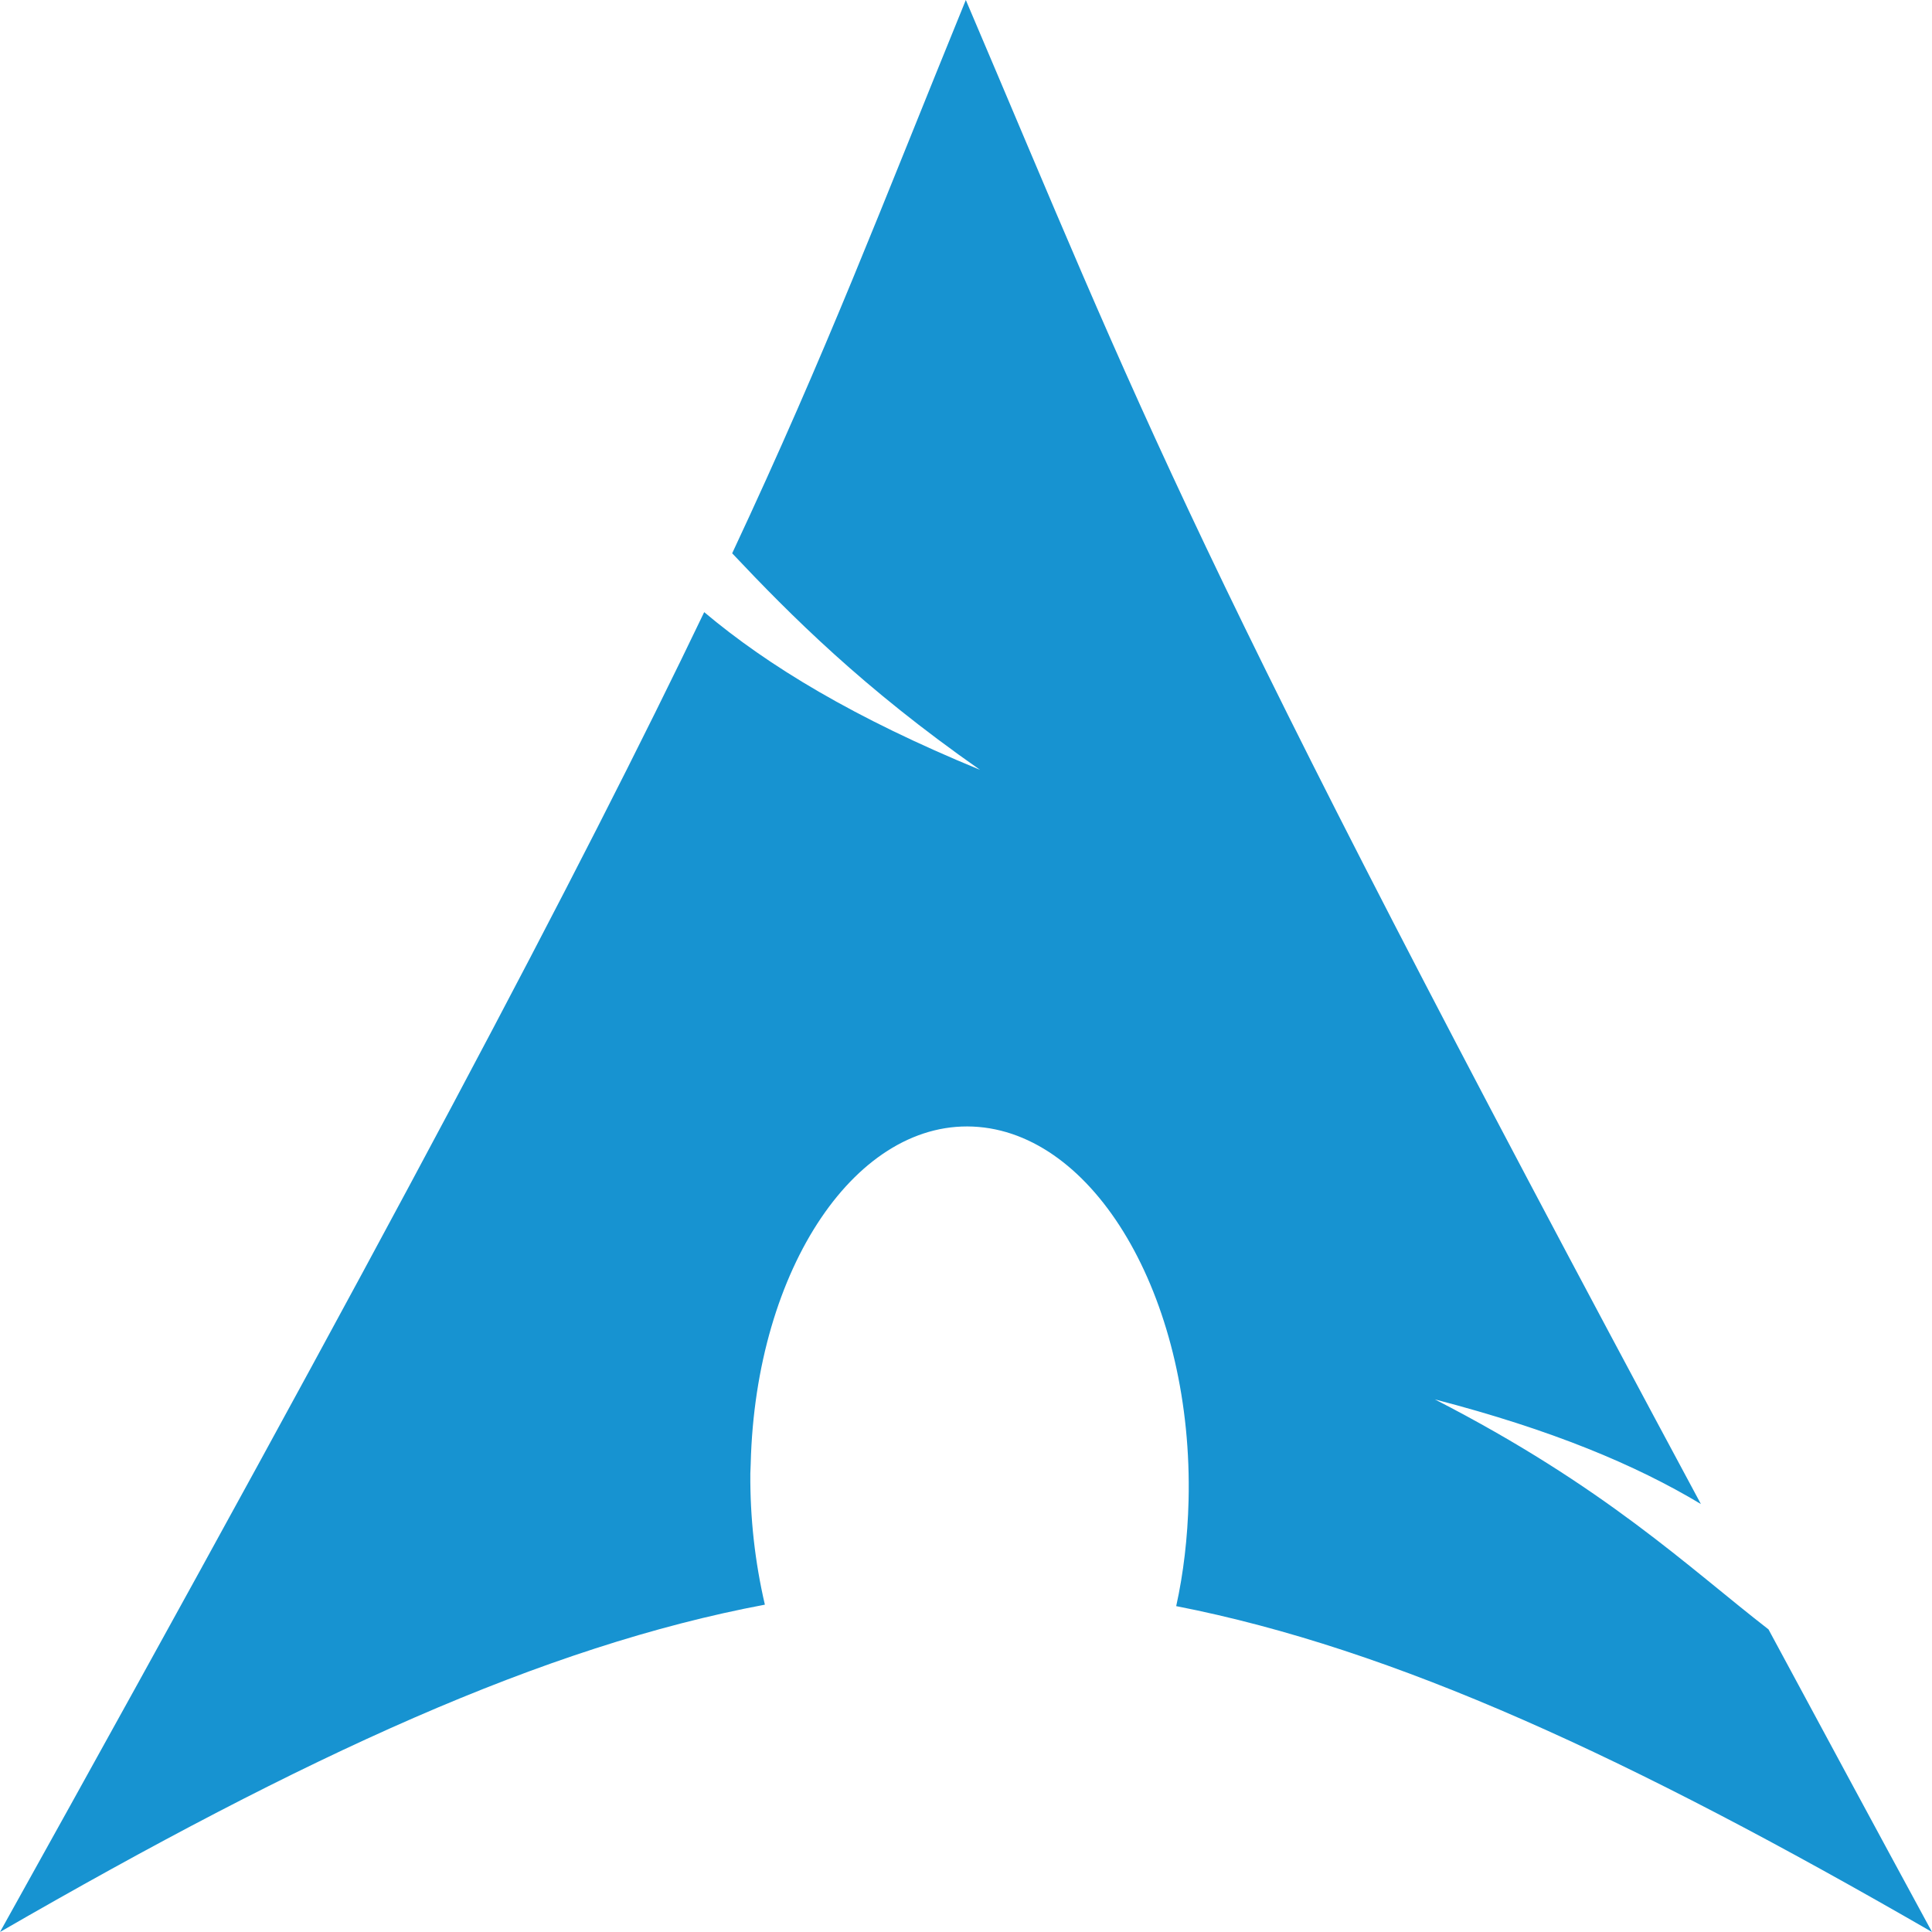
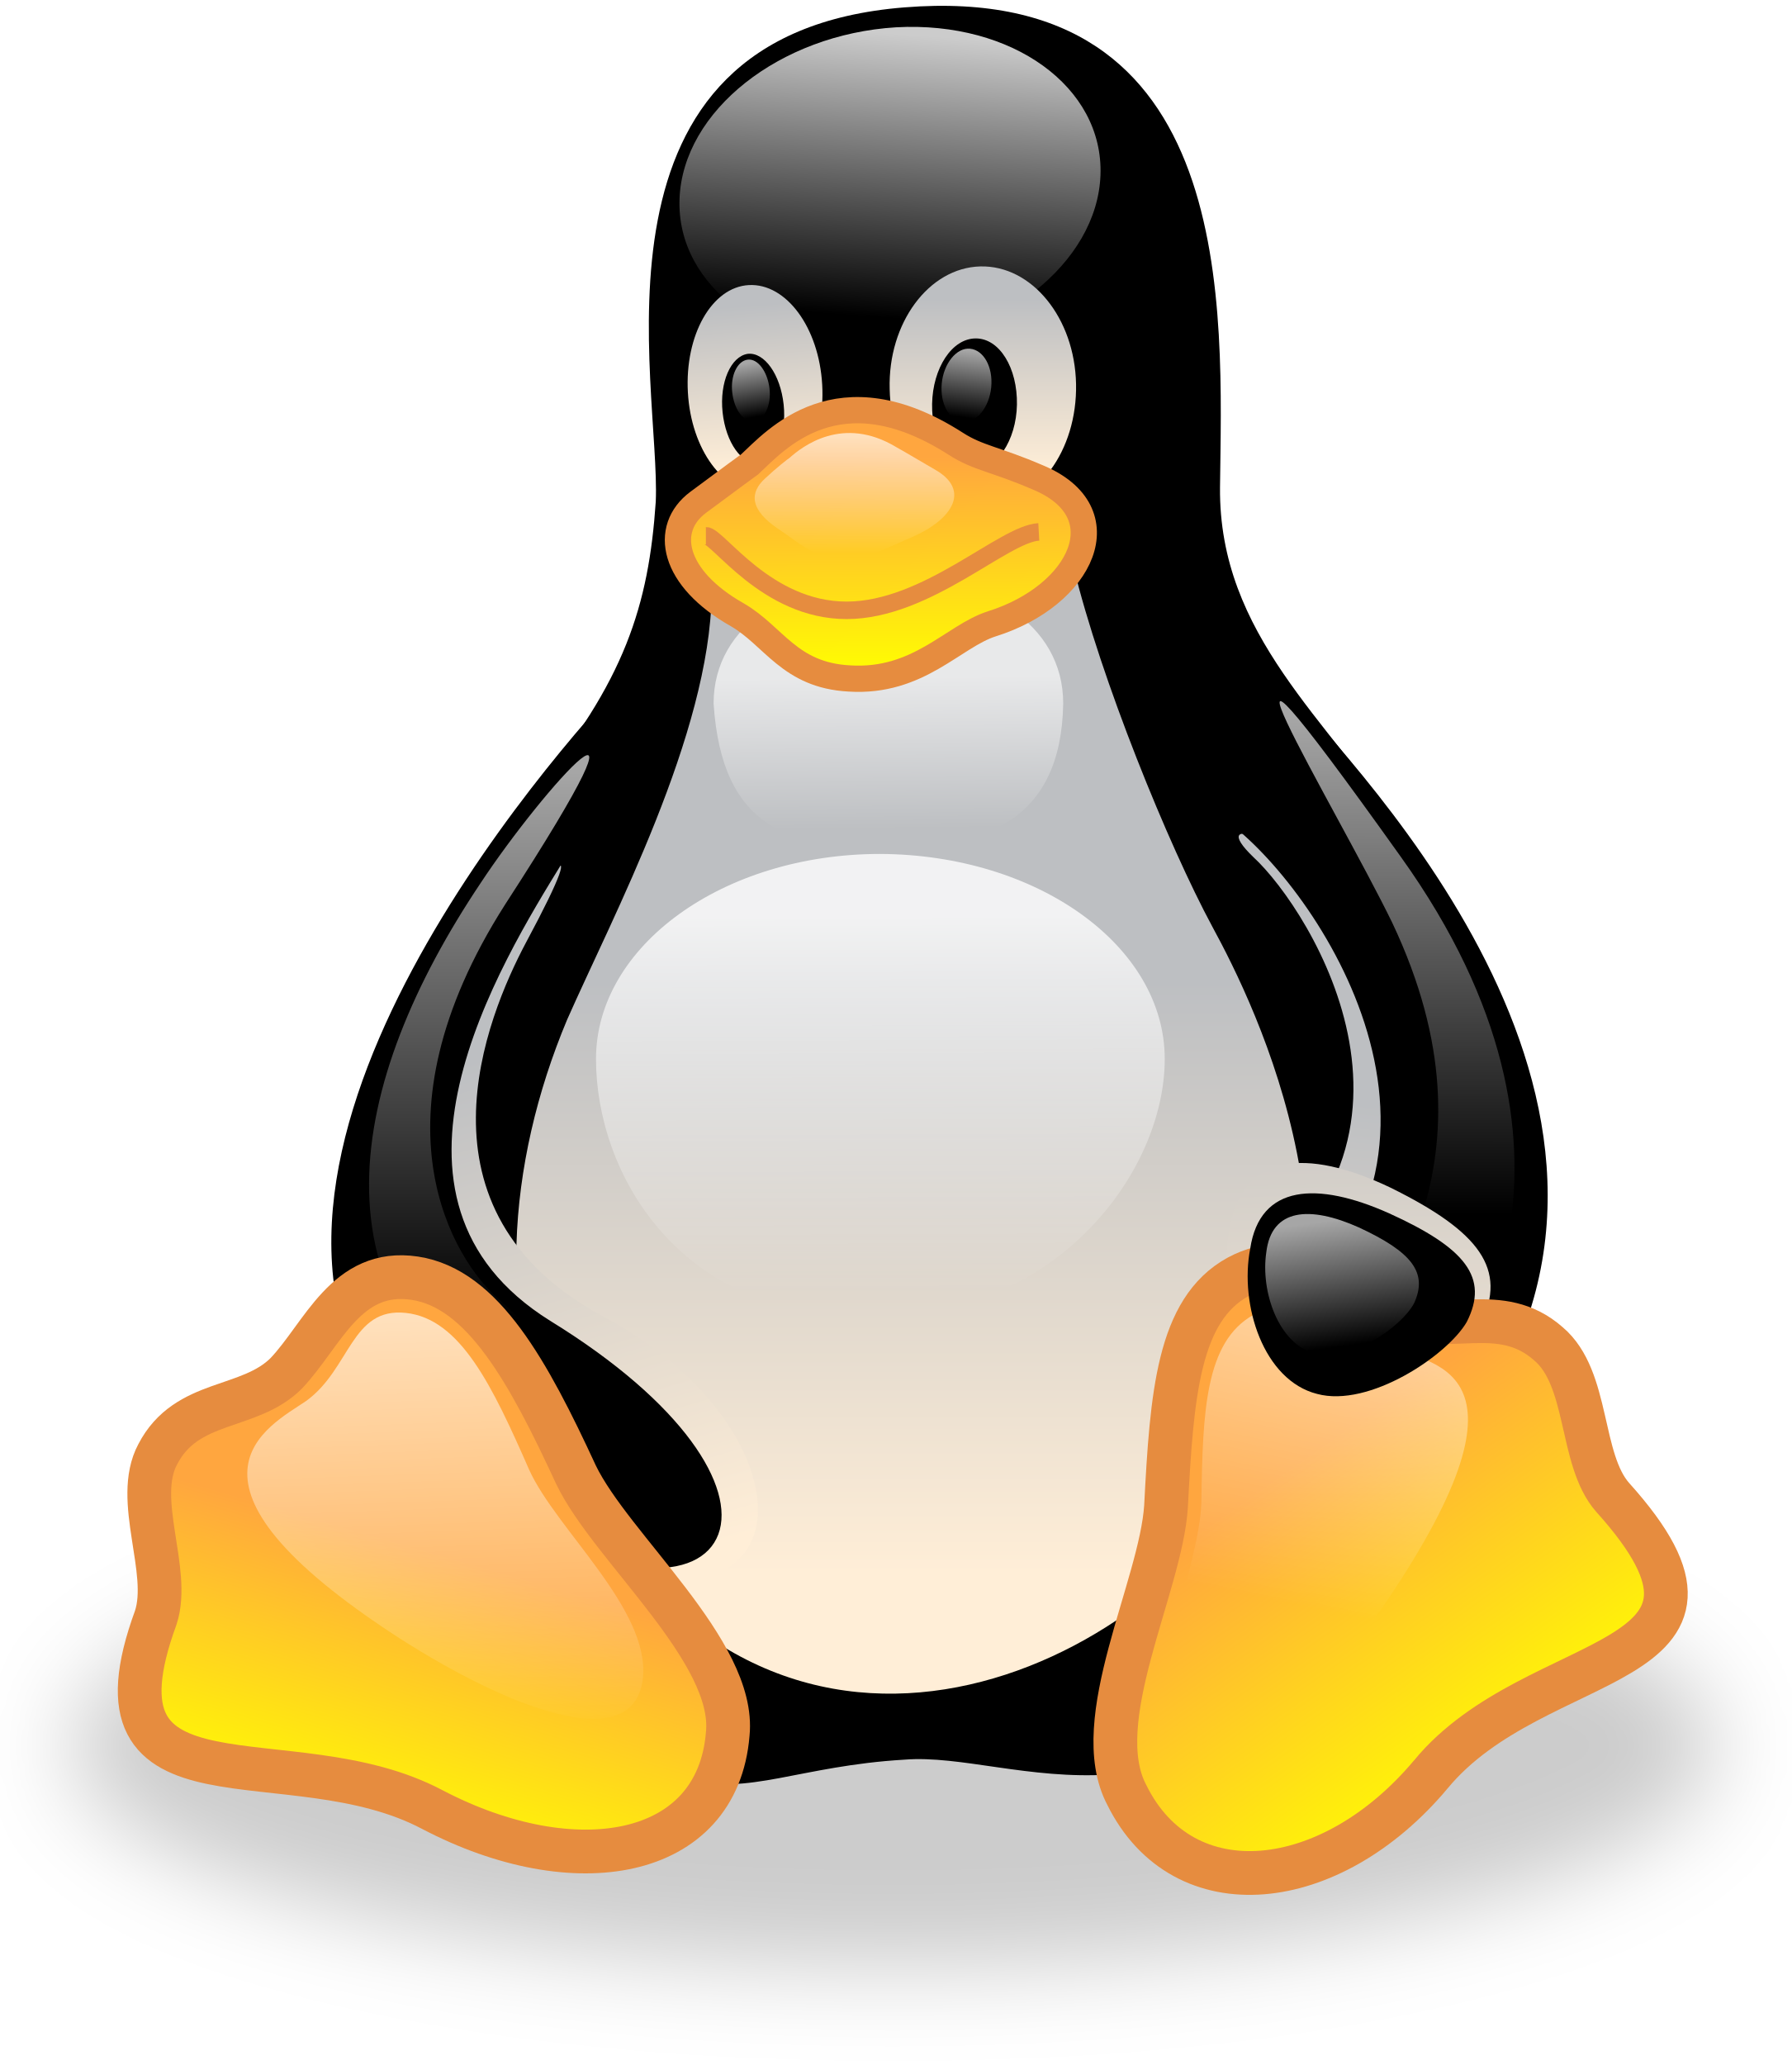
- <svg xmlns="http://www.w3.org/2000/svg" width="32" height="32" viewBox="0 0 256 256">
-   <path fill="#1793D1" d="M127.976 0c-11.397 27.936-18.27 46.21-30.959 73.315c7.78 8.245 17.329 17.846 32.837 28.69c-16.673-6.859-28.045-13.746-36.544-20.892C77.07 114.992 51.63 163.25 0 256c40.579-23.422 72.035-37.863 101.35-43.373a74.3 74.3 0 0 1-1.926-17.378l.049-1.3c.644-25.992 14.168-45.98 30.188-44.624c16.02 1.357 28.473 23.542 27.83 49.535c-.122 4.89-.674 9.596-1.638 13.96C184.851 218.49 215.97 232.894 256 256c-7.893-14.529-14.938-27.626-21.666-40.1c-10.598-8.212-21.652-18.9-44.2-30.47c15.498 4.025 26.595 8.67 35.244 13.863C156.973 71.958 151.434 55.038 127.976 0" />
+ <svg xmlns="http://www.w3.org/2000/svg" width="27.77" height="32" viewBox="0 0 256 295">
+   <defs>
+     <linearGradient id="logosLinuxTux0" x1="48.548%" x2="51.047%" y1="115.276%" y2="41.364%">
+       <stop offset="0%" stop-color="#FFEED7" />
+       <stop offset="100%" stop-color="#BDBFC2" />
+     </linearGradient>
+     <linearGradient id="logosLinuxTux1" x1="54.407%" x2="46.175%" y1="2.404%" y2="90.542%">
+       <stop offset="0%" stop-color="#FFF" stop-opacity=".8" />
+       <stop offset="100%" stop-color="#FFF" stop-opacity="0" />
+     </linearGradient>
+     <linearGradient id="logosLinuxTux2" x1="51.86%" x2="47.947%" y1="88.248%" y2="9.748%">
+       <stop offset="0%" stop-color="#FFEED7" />
+       <stop offset="100%" stop-color="#BDBFC2" />
+     </linearGradient>
+     <linearGradient id="logosLinuxTux3" x1="49.925%" x2="49.924%" y1="85.49%" y2="13.811%">
+       <stop offset="0%" stop-color="#FFEED7" />
+       <stop offset="100%" stop-color="#BDBFC2" />
+     </linearGradient>
+     <linearGradient id="logosLinuxTux4" x1="53.901%" x2="45.956%" y1="3.102%" y2="93.895%">
+       <stop offset="0%" stop-color="#FFF" stop-opacity=".65" />
+       <stop offset="100%" stop-color="#FFF" stop-opacity="0" />
+     </linearGradient>
+     <linearGradient id="logosLinuxTux5" x1="45.593%" x2="54.811%" y1="5.475%" y2="93.524%">
+       <stop offset="0%" stop-color="#FFF" stop-opacity=".65" />
+       <stop offset="100%" stop-color="#FFF" stop-opacity="0" />
+     </linearGradient>
+     <linearGradient id="logosLinuxTux6" x1="49.984%" x2="49.984%" y1="89.845%" y2="40.632%">
+       <stop offset="0%" stop-color="#FFEED7" />
+       <stop offset="100%" stop-color="#BDBFC2" />
+     </linearGradient>
+     <linearGradient id="logosLinuxTux7" x1="53.505%" x2="42.746%" y1="99.975%" y2="23.545%">
+       <stop offset="0%" stop-color="#FFEED7" />
+       <stop offset="100%" stop-color="#BDBFC2" />
+     </linearGradient>
+     <linearGradient id="logosLinuxTux8" x1="49.841%" x2="50.241%" y1="13.229%" y2="94.673%">
+       <stop offset="0%" stop-color="#FFF" stop-opacity=".8" />
+       <stop offset="100%" stop-color="#FFF" stop-opacity="0" />
+     </linearGradient>
+     <linearGradient id="logosLinuxTux9" x1="49.927%" x2="50.727%" y1="37.327%" y2="92.782%">
+       <stop offset="0%" stop-color="#FFF" stop-opacity=".65" />
+       <stop offset="100%" stop-color="#FFF" stop-opacity="0" />
+     </linearGradient>
+     <linearGradient id="logosLinuxTuxa" x1="49.876%" x2="49.876%" y1="2.299%" y2="81.204%">
+       <stop offset="0%" stop-color="#FFF" stop-opacity=".65" />
+       <stop offset="100%" stop-color="#FFF" stop-opacity="0" />
+     </linearGradient>
+     <linearGradient id="logosLinuxTuxb" x1="49.833%" x2="49.824%" y1="2.272%" y2="71.799%">
+       <stop offset="0%" stop-color="#FFF" stop-opacity=".65" />
+       <stop offset="100%" stop-color="#FFF" stop-opacity="0" />
+     </linearGradient>
+     <linearGradient id="logosLinuxTuxc" x1="53.467%" x2="38.949%" y1="48.921%" y2="98.1%">
+       <stop offset="0%" stop-color="#FFA63F" />
+       <stop offset="100%" stop-color="#FF0" />
+     </linearGradient>
+     <linearGradient id="logosLinuxTuxd" x1="52.373%" x2="47.579%" y1="143.009%" y2="-64.622%">
+       <stop offset="0%" stop-color="#FFEED7" />
+       <stop offset="100%" stop-color="#BDBFC2" />
+     </linearGradient>
+     <linearGradient id="logosLinuxTuxe" x1="30.581%" x2="65.887%" y1="34.024%" y2="89.175%">
+       <stop offset="0%" stop-color="#FFA63F" />
+       <stop offset="100%" stop-color="#FF0" />
+     </linearGradient>
+     <linearGradient id="logosLinuxTuxf" x1="59.572%" x2="48.361%" y1="-17.216%" y2="66.118%">
+       <stop offset="0%" stop-color="#FFF" stop-opacity=".65" />
+       <stop offset="100%" stop-color="#FFF" stop-opacity="0" />
+     </linearGradient>
+     <linearGradient id="logosLinuxTuxg" x1="47.769%" x2="51.373%" y1="1.565%" y2="104.313%">
+       <stop offset="0%" stop-color="#FFF" stop-opacity=".65" />
+       <stop offset="100%" stop-color="#FFF" stop-opacity="0" />
+     </linearGradient>
+     <linearGradient id="logosLinuxTuxh" x1="43.55%" x2="57.114%" y1="4.533%" y2="92.827%">
+       <stop offset="0%" stop-color="#FFF" stop-opacity=".65" />
+       <stop offset="100%" stop-color="#FFF" stop-opacity="0" />
+     </linearGradient>
+     <linearGradient id="logosLinuxTuxi" x1="49.733%" x2="50.558%" y1="17.609%" y2="99.385%">
+       <stop offset="0%" stop-color="#FFA63F" />
+       <stop offset="100%" stop-color="#FF0" />
+     </linearGradient>
+     <linearGradient id="logosLinuxTuxj" x1="50.17%" x2="49.68%" y1="2.89%" y2="94.17%">
+       <stop offset="0%" stop-color="#FFF" stop-opacity=".65" />
+       <stop offset="100%" stop-color="#FFF" stop-opacity="0" />
+     </linearGradient>
+     <filter id="logosLinuxTuxk" width="200%" height="200%" x="-50%" y="-50%" filterUnits="objectBoundingBox">
+       <feOffset in="SourceAlpha" result="shadowOffsetOuter1" />
+       <feGaussianBlur in="shadowOffsetOuter1" result="shadowBlurOuter1" stdDeviation="6.5" />
+     </filter>
+   </defs>
+   <g fill="none">
+     <path fill="#000" fill-opacity=".2" d="M235.125 249.359c0 17.355-52.617 31.497-117.54 31.497S.044 266.806.044 249.359c0-17.356 52.618-31.498 117.54-31.498c64.924 0 117.45 14.142 117.541 31.498" filter="url(#logosLinuxTuxk)" transform="translate(10)" />
+     <path fill="#000" d="M63.213 215.474c-11.387-16.346-13.591-69.606 12.947-102.39C89.292 97.383 92.69 86.455 93.7 71.67c.734-16.805-11.846-66.851 35.537-70.616c48.027-3.857 45.364 43.526 45.088 68.596c-.183 21.12 15.52 33.15 26.355 49.68c19.927 30.303 18.274 82.461-3.765 110.745c-27.916 35.354-51.791 20.018-67.678 21.304c-29.752 1.745-30.762 17.54-66.024-35.905" />
+     <path fill="url(#logosLinuxTux0)" d="M169.1 122.451c8.265 7.622 29.661 41.69-4.224 62.995c-11.937 7.438 10.653 35.721 21.488 22.039c19.193-24.61 6.98-63.913-4.591-77.963c-7.714-9.917-19.651-13.774-12.672-7.07" transform="translate(10)" />
+     <path fill="#000" stroke="#000" stroke-width=".977" d="M176.805 117.86c13.59 11.02 38.292 49.587 2.204 74.748c-11.846 7.806 10.468 32.508 23.049 19.927c43.618-43.894-1.102-94.308-16.53-111.664c-13.774-15.151-25.987 3.49-8.723 16.989Z" />
+     <path fill="url(#logosLinuxTux1)" d="M147.245 25.02c-.459 12.581-14.325 23.51-30.946 24.52S86.639 41 87.097 28.418c.46-12.581 14.326-23.509 30.947-24.519c16.62-.918 29.66 8.54 29.201 21.12" transform="translate(10)" />
+     <path fill="url(#logosLinuxTux2)" d="M107.483 54.957c.46 8.173-3.397 15.06-8.723 15.335s-10.01-6.06-10.47-14.232S91.688 41 97.014 40.725s10.01 6.06 10.468 14.233" transform="translate(10)" />
+     <path fill="url(#logosLinuxTux3)" d="M117.125 55.6c.184 9.458 6.337 16.988 13.683 16.805c7.346-.184 13.131-7.99 12.948-17.54c-.184-9.458-6.336-16.988-13.683-16.804c-7.346.183-13.223 8.08-12.948 17.539" transform="translate(10)" />
+     <path fill="#000" d="M133.186 57.712c-.092 5.234 2.48 9.458 5.877 9.458c3.306 0 6.153-4.224 6.245-9.366c.091-5.234-2.48-9.459-5.878-9.459c-3.397 0-6.152 4.225-6.244 9.367m-21.212.092c.459 4.316-1.194 7.989-3.582 8.356c-2.387.276-4.683-2.938-5.142-7.254s1.194-7.99 3.581-8.357c2.388-.275 4.684 2.939 5.143 7.255" />
+     <path fill="url(#logosLinuxTux4)" d="M124.564 54.773c-.276 2.939 1.102 5.326 3.03 5.51s3.765-2.112 4.04-4.959c.276-2.938-1.102-5.326-3.03-5.51c-1.928-.183-3.765 2.113-4.04 4.96" transform="translate(10)" />
+     <path fill="url(#logosLinuxTux5)" d="M99.953 55.508c.276 2.388-.734 4.5-2.203 4.683c-1.47.184-2.847-1.653-3.123-4.132c-.275-2.388.735-4.5 2.204-4.683c1.47-.184 2.847 1.744 3.122 4.132" transform="translate(10)" />
+     <path fill="url(#logosLinuxTux6)" d="M71.027 145.684c6.52-14.785 20.386-40.772 20.662-60.883c0-15.978 47.843-19.835 51.7-3.856c3.856 15.978 13.59 39.853 19.834 51.424c6.245 11.478 24.335 48.118 5.051 80.074c-17.356 28.284-69.973 50.69-98.073-3.856c-9.55-18.917-7.806-42.333.826-62.903" transform="translate(10)" />
+     <path fill="url(#logosLinuxTux7)" d="M65.15 134.664c-5.601 10.56-17.172 38.293 11.112 53.445c30.395 16.162 30.303 49.312-6.245 33.517c-33.425-14.233-18.641-71.902-9.274-85.676c6.06-9.642 15.243-21.488 4.407-1.286" transform="translate(10)" />
+     <path fill="#000" stroke="#000" stroke-width="1.25" d="M79.925 122.727c-8.907 14.509-30.211 48.669-1.652 66.484c38.384 23.6 27.548 47.108-7.53 25.895c-49.404-29.568-5.97-89.257 13.774-112.03c22.59-25.529 4.316 4.683-4.592 19.65Z" />
+     <path fill="url(#logosLinuxTux8)" d="M156.428 151.285c0 16.162-15.519 37.1-42.15 36.916c-27.456.183-39.118-20.754-39.118-36.916s18.182-29.293 40.588-29.293c22.498.092 40.68 13.132 40.68 29.293" transform="translate(10)" />
+     <path fill="url(#logosLinuxTux9)" d="M141.92 100.504c-.276 16.713-11.204 20.662-24.978 20.662s-23.784-2.48-24.978-20.662c0-11.387 11.203-17.998 24.978-17.998c13.774-.092 24.977 6.52 24.977 17.998" transform="translate(10)" />
+     <path fill="url(#logosLinuxTuxa)" d="M58.63 126.216c9-13.682 28.008-34.711 3.582 2.939c-19.835 31.038-7.346 50.965-.918 56.474c18.549 16.53 17.814 27.64 3.214 18.917c-31.314-18.641-24.794-50.047-5.878-78.33" transform="translate(10)" />
+     <path fill="url(#logosLinuxTuxb)" d="M188.936 131.818c-7.806-16.07-32.6-56.842 1.193-9.459c30.763 42.884 9.183 72.729 5.326 75.667c-3.856 2.939-16.804 8.908-13.04-1.469c3.858-10.377 22.958-30.028 6.52-64.74" transform="translate(10)" />
+     <path fill="url(#logosLinuxTuxc)" stroke="#E68C3F" stroke-width="6.25" d="M51.835 258.542c-20.57-10.928-50.414 2.112-39.578-27.457c2.204-6.704-3.214-16.805.275-23.325c4.133-7.989 13.04-6.244 18.366-11.57c5.234-5.51 8.54-15.06 18.366-13.59c9.734 1.468 16.254 13.406 23.049 28.099c5.05 10.468 22.865 25.253 21.672 37.007c-1.47 17.998-21.948 21.396-42.15 10.836Z" transform="translate(10)" />
+     <path fill="url(#logosLinuxTuxd)" d="M201.608 189.119c-3.122 5.877-16.162 15.335-24.886 12.856c-8.815-2.388-12.856-15.795-11.111-25.988c1.653-11.386 11.111-12.03 23.05-6.336c12.855 6.336 16.712 11.662 12.947 19.468" transform="translate(10)" />
+     <path fill="url(#logosLinuxTuxe)" stroke="#E68C3F" stroke-width="6.251" d="M194.445 253.49c15.06-18.273 48.578-14.508 25.988-39.577c-4.775-5.418-3.306-16.989-9.183-21.947c-6.887-6.061-14.509-1.102-21.488-4.224c-6.979-3.398-14.325-9.918-22.865-5.327c-8.54 4.684-9.459 16.805-10.285 32.783c-.735 11.479-11.203 30.671-5.602 41.231c8.081 16.346 29.11 14.142 43.435-2.938Z" transform="translate(10)" />
+     <path fill="url(#logosLinuxTuxf)" d="M187.925 229.064c23.325-34.435 5.97-34.16.092-36.823c-5.877-2.755-12.03-8.173-18.916-4.408c-6.888 3.857-7.255 13.775-7.439 26.814c-.275 9.367-8.08 25.07-3.397 33.793c5.693 10.193 19.467-4.591 29.66-19.376" transform="translate(10)" />
+     <path fill="url(#logosLinuxTuxg)" d="M47.06 234.023c-34.895-22.59-18.55-30.303-13.315-33.885c6.336-4.591 6.428-13.407 14.233-12.58c7.806.826 12.397 10.468 17.631 22.406c3.857 8.54 17.264 19.927 16.254 29.753c-1.285 11.57-19.743 3.948-34.803-5.694" transform="translate(10)" />
+     <path fill="#000" d="M209.588 188.843c-2.755 4.776-13.958 12.306-21.396 10.285c-7.622-1.928-11.112-12.672-9.55-20.753c1.377-9.183 9.55-9.642 19.834-5.05c10.928 4.958 14.326 9.182 11.112 15.518" />
+     <path fill="url(#logosLinuxTuxh)" d="M192.058 186.18c-1.745 3.306-9.091 8.54-14.234 7.163c-5.142-1.377-7.713-8.815-6.887-14.417c.735-6.336 6.244-6.704 13.223-3.581c7.53 3.49 9.918 6.428 7.898 10.835" transform="translate(10)" />
+     <path fill="url(#logosLinuxTuxi)" stroke="#E68C3F" stroke-width="3.75" d="M97.107 66.344c3.673-3.398 12.58-13.774 29.477-2.939c3.122 2.02 5.693 2.204 11.662 4.775c12.03 4.96 6.336 16.897-6.52 20.937c-5.51 1.745-10.468 8.449-20.386 7.806c-8.54-.46-10.744-6.06-15.978-9.091c-9.275-5.234-10.652-12.305-5.602-16.07c5.051-3.765 6.98-5.143 7.347-5.418Z" transform="translate(10)" />
+     <path stroke="#E68C3F" stroke-width="2.5" d="M148.43 75.986c-5.05.275-15.979 11.203-27.457 11.203s-18.366-10.652-20.11-10.652" />
+     <path fill="url(#logosLinuxTuxj)" d="M102.8 65.426c1.837-1.653 7.622-6.153 15.244-1.562c1.653.919 3.306 1.929 5.693 3.306c4.867 2.847 2.48 6.98-3.398 9.55c-2.663 1.102-7.07 3.49-10.376 3.306c-3.673-.367-6.153-2.755-8.54-4.316c-4.5-2.938-4.224-5.418-2.112-7.346c1.56-1.47 3.305-2.847 3.49-2.938" transform="translate(10)" />
+   </g>
</svg>
